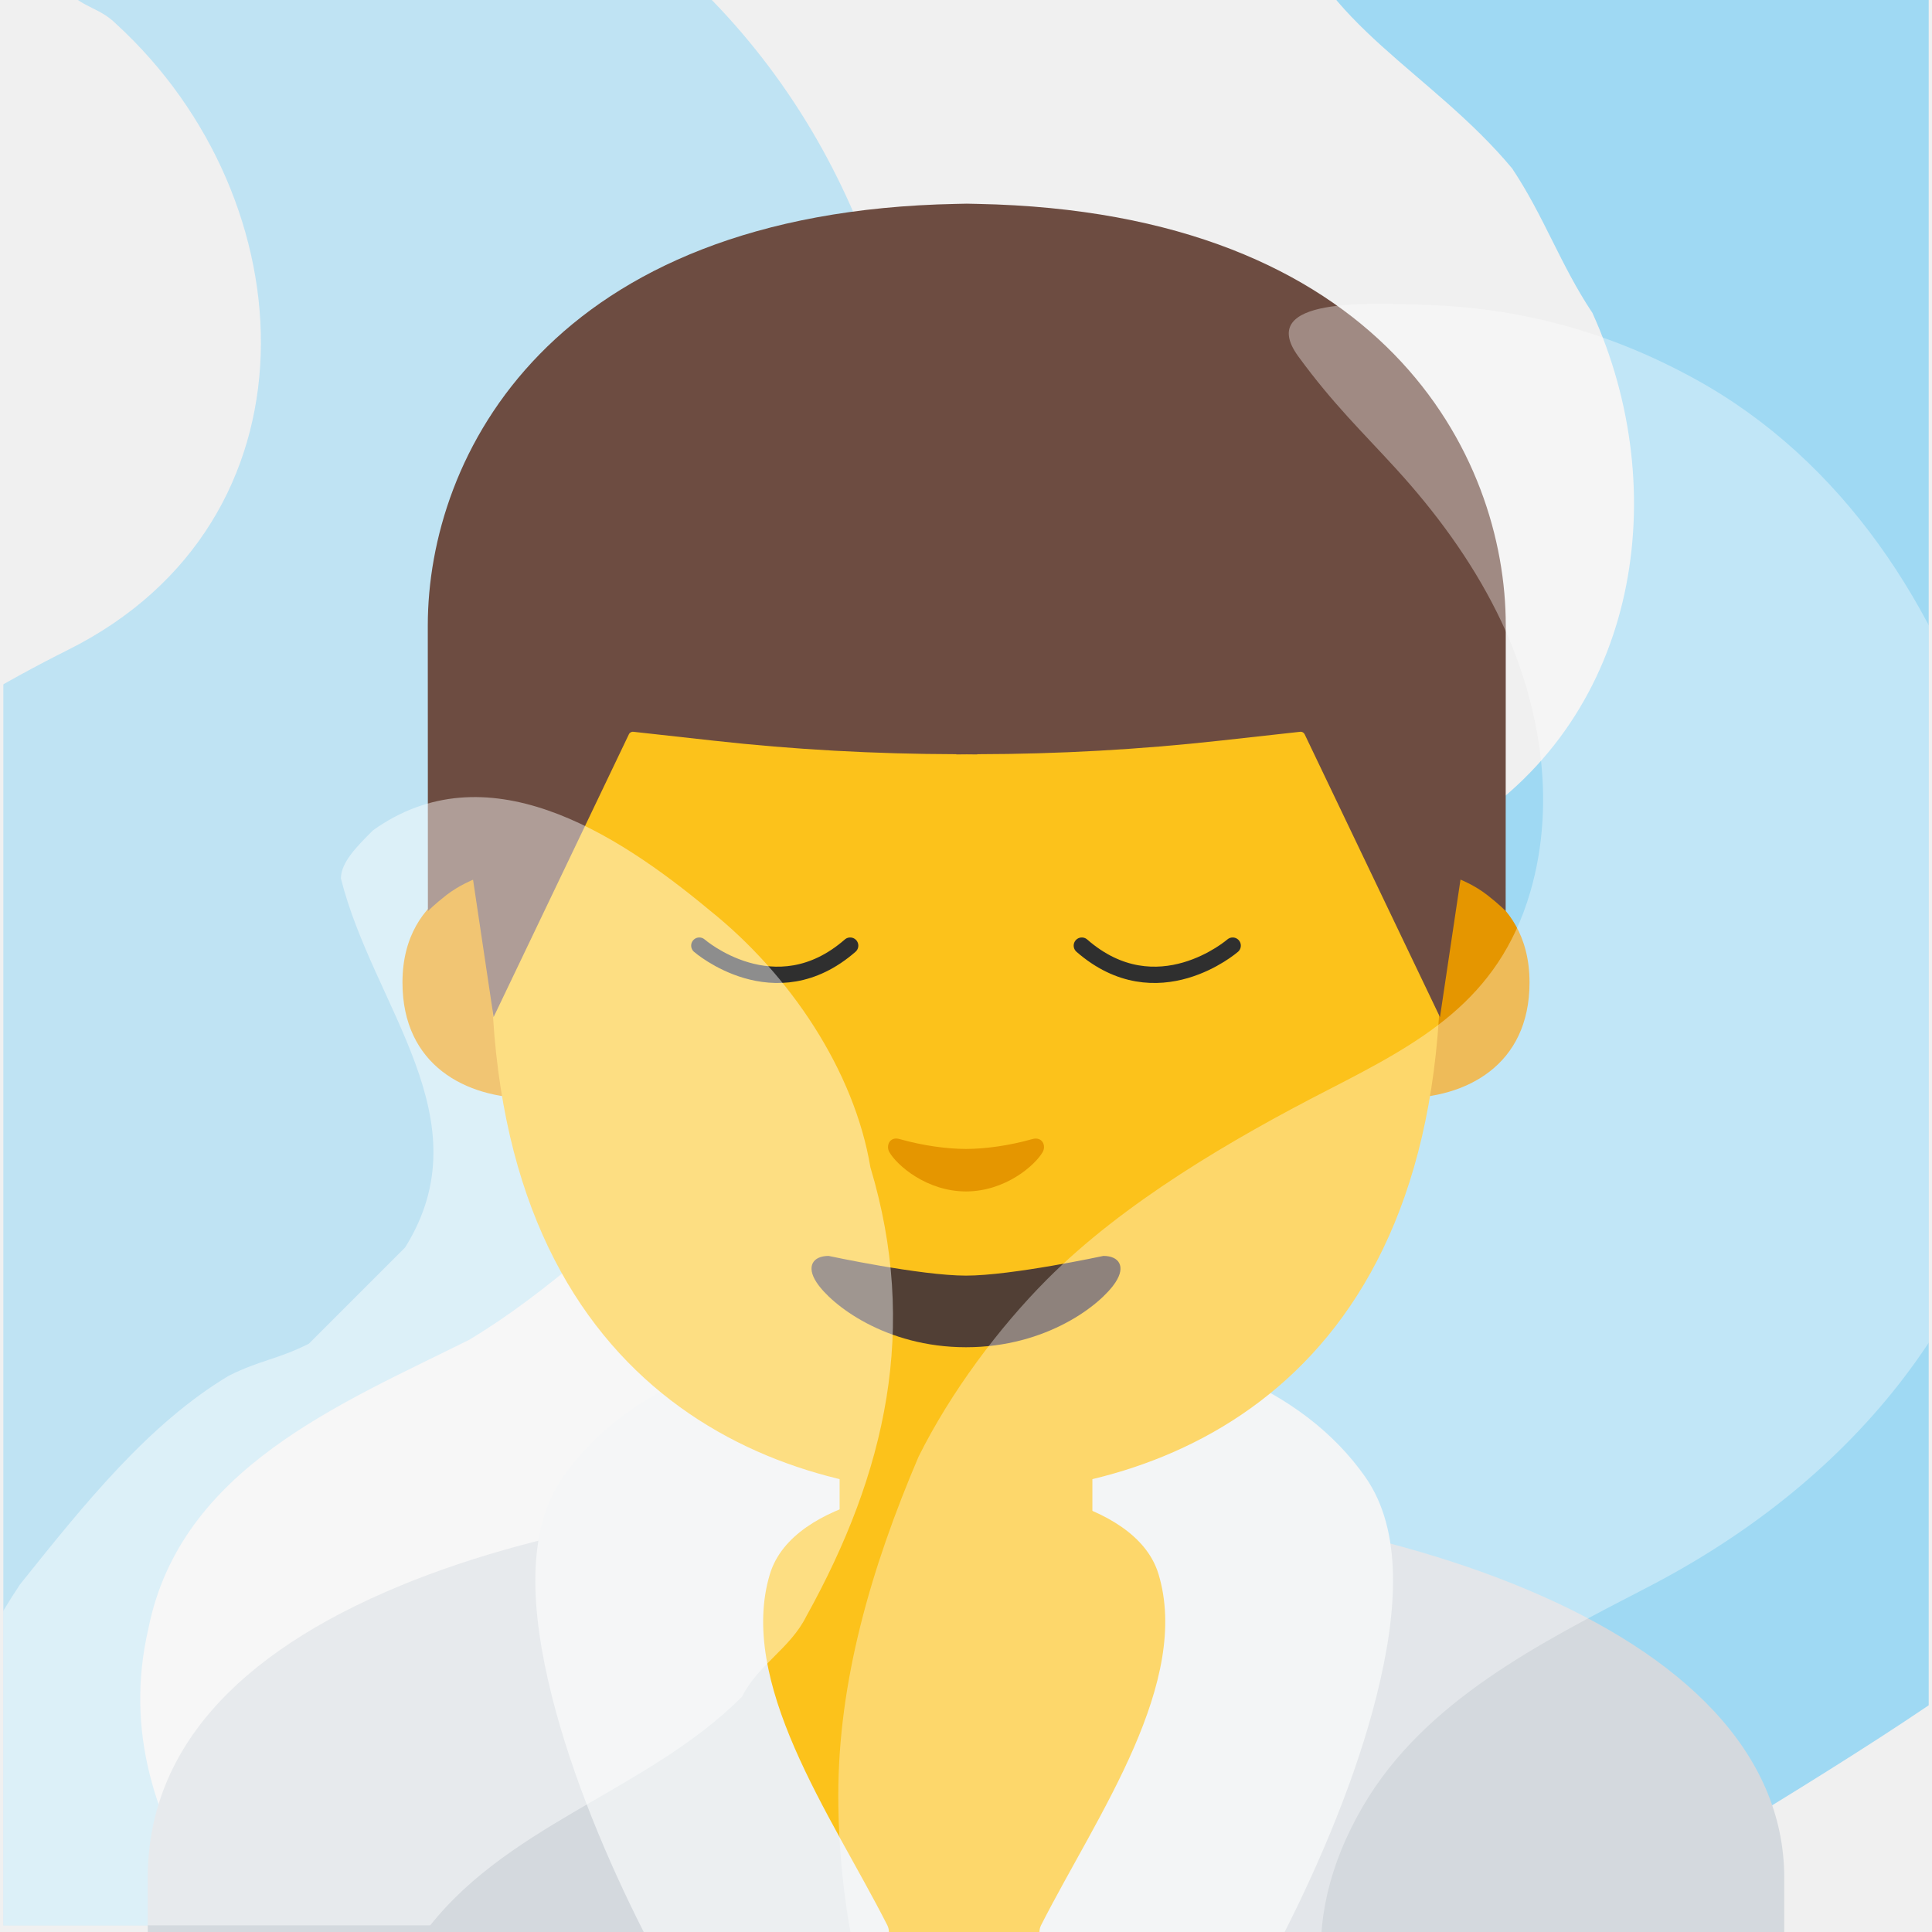
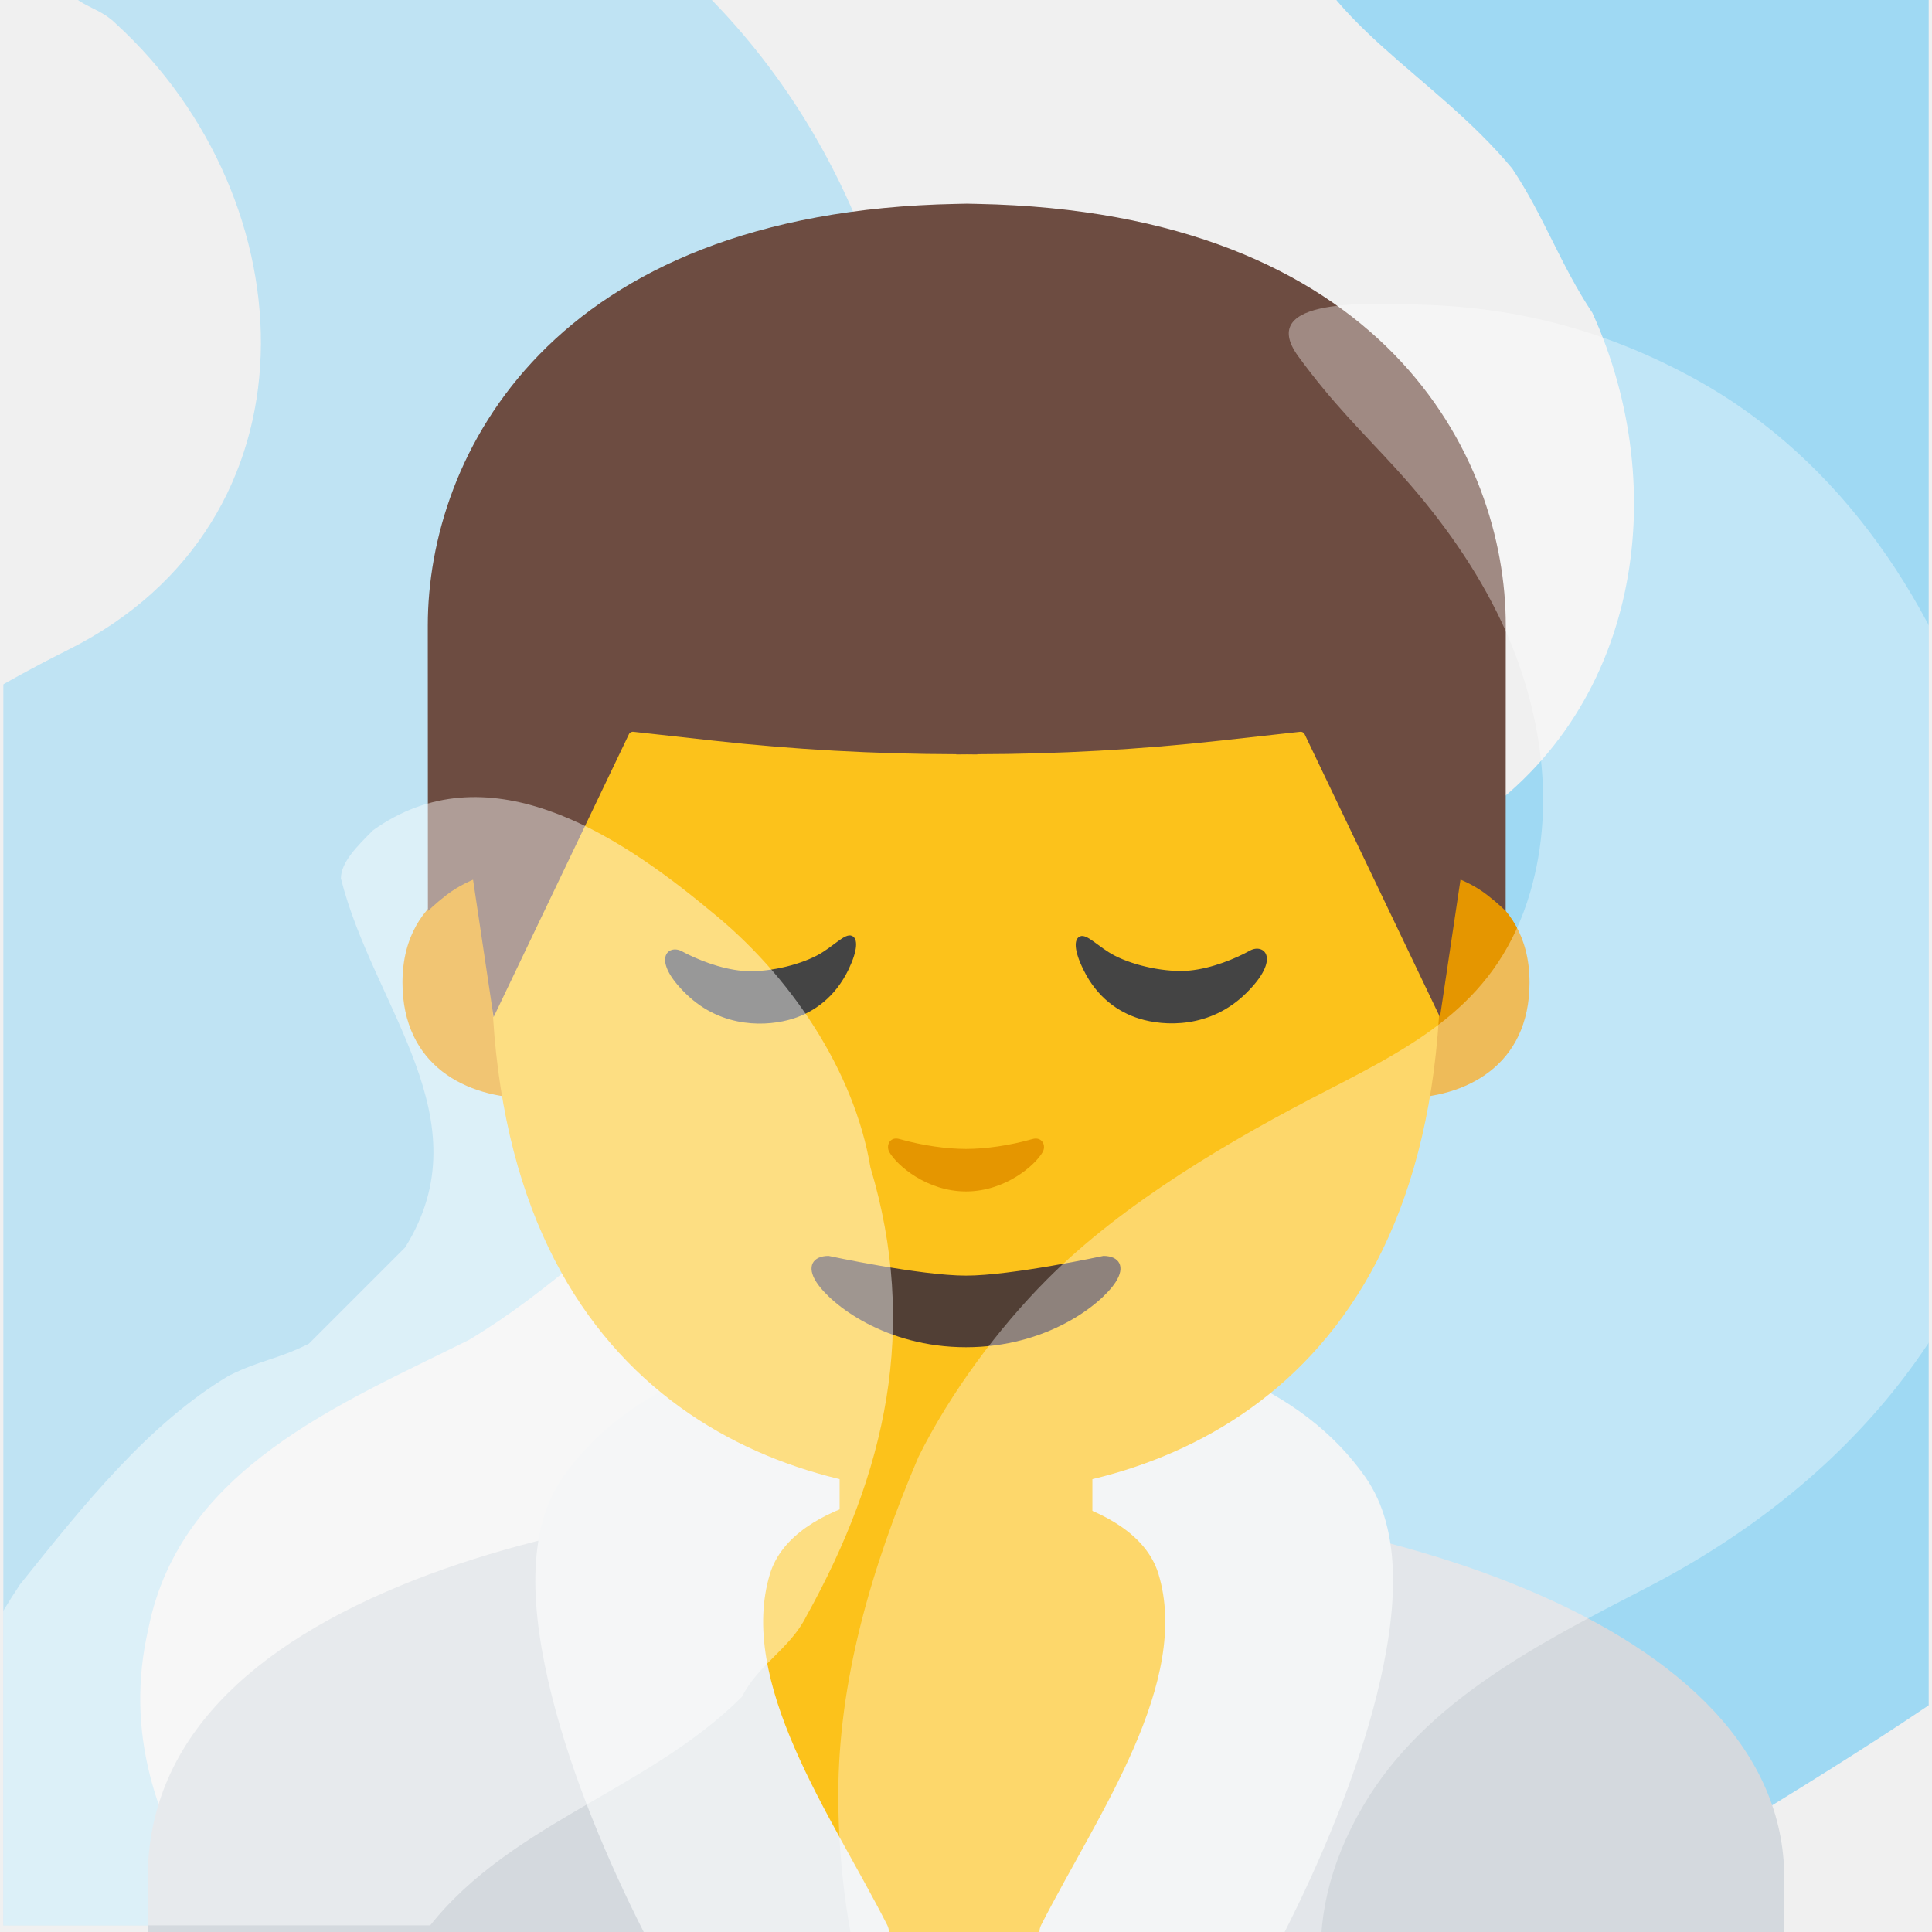
- <svg xmlns="http://www.w3.org/2000/svg" xmlns:xlink="http://www.w3.org/1999/xlink" width="128" height="128">
-   <defs>
+ <svg xmlns="http://www.w3.org/2000/svg" xmlns:xlink="http://www.w3.org/1999/xlink" width="128" height="128" version="1.1" id="svg14">
+   <defs id="defs1">
    <path id="a" d="M4 4h120v120H4z" />
    <clipPath id="c">
-       <use xlink:href="#a" width="100%" height="100%" overflow="visible" />
+       <use xlink:href="#a" width="100%" height="100%" overflow="visible" id="use1" />
    </clipPath>
    <path d="M12 121.06V132h104v-10.94c0-16.79-26.35-25.09-52-25.06-25.49.03-52 7.28-52 25.06z" id="b" />
  </defs>
-   <g clip-path="url(#c)" transform="matrix(1.063 0 0 1.063 -4.031 -4.252)" opacity=".45" stroke-width=".941">
-     <path d="M18.04 143.5c-11-1-23-1-32-10-5-5-9-11-11-18-2-8-4-16-3-24 1-7 3-14 6-21 2-4 5-8 8-11 7-6 14-11 22-15 16-8 15-28 3-39-1-1-2-1-3-2-1-2-3-5-2-6 2-10 15-3 23-4 5 0 10 3 14 6 12 9 18 23 18 38-1 7-1 15-4 22l-6 12c-1 2-2 3-4 5-5 4-9 8-14 11-8 4-18 8-20 18-3 13 8 22 14 32v3c-2 2-5 4-9 3z" fill="#83d3f7" />
+   <g clip-path="url(#c)" transform="matrix(1.063 0 0 1.063 -4.031 -4.252)" opacity=".45" stroke-width=".941" id="g1">
+     <path d="M18.04 143.5c-11-1-23-1-32-10-5-5-9-11-11-18-2-8-4-16-3-24 1-7 3-14 6-21 2-4 5-8 8-11 7-6 14-11 22-15 16-8 15-28 3-39-1-1-2-1-3-2-1-2-3-5-2-6 2-10 15-3 23-4 5 0 10 3 14 6 12 9 18 23 18 38-1 7-1 15-4 22l-6 12c-1 2-2 3-4 5-5 4-9 8-14 11-8 4-18 8-20 18-3 13 8 22 14 32v3c-2 2-5 4-9 3z" fill="#83d3f7" id="path1" />
  </g>
-   <g clip-path="url(#c)" transform="matrix(1.063 0 0 1.063 -4.031 -4.252)" opacity=".45" stroke-width=".941">
-     <path d="M93.04-6.5c10 0 20 2 30 2 27 9 35 41 33 67-1 5-2 10-4 15-1 2-2 5-3 7-10 19-29 28-46 39-16 16-2 39 13 51 1 1 3 4 2 6-11 7-25 1-37 1-3 0-6-2-9-3-8-4-13-10-18-18-4-7-6-14-8-22-2-11-1-21 1-32 2-5 3-9 5-14 3-6 7-11 12-16 9-9 20-14 31-21s13-21 8-32c-2-3-3-6-5-9-5-6-12-9-14-16-1-3 5-5 9-5z" fill="#3bbcf7" />
+   <g clip-path="url(#c)" transform="matrix(1.063 0 0 1.063 -4.031 -4.252)" opacity=".45" stroke-width=".941" id="g2">
+     <path d="M93.04-6.5c10 0 20 2 30 2 27 9 35 41 33 67-1 5-2 10-4 15-1 2-2 5-3 7-10 19-29 28-46 39-16 16-2 39 13 51 1 1 3 4 2 6-11 7-25 1-37 1-3 0-6-2-9-3-8-4-13-10-18-18-4-7-6-14-8-22-2-11-1-21 1-32 2-5 3-9 5-14 3-6 7-11 12-16 9-9 20-14 31-21s13-21 8-32c-2-3-3-6-5-9-5-6-12-9-14-16-1-3 5-5 9-5z" fill="#3bbcf7" id="path2" />
  </g>
-   <path d="M64 98.857c-14.489.022-27.776 2.201-37.396 6.166-11.162 4.593-16.817 11.12-16.817 19.41V128H118.213v-3.566c0-16.796-27.202-25.577-54.074-25.577H64z" fill="#d4d9de" />
-   <path d="M64.043 98.688c-8.738 0-15.33 2.382-19.592 7.091-4.103 4.54-5.176 10.459-4.814 14.551L42.8 128h39.444l6.109-7.52c.403-4.113-.638-10.152-4.784-14.734-4.241-4.677-10.81-7.058-19.527-7.058z" fill="#fcc21b" />
-   <path style="line-height:normal;font-variant-ligatures:normal;font-variant-position:normal;font-variant-caps:normal;font-variant-numeric:normal;font-variant-alternates:normal;font-variant-east-asian:normal;font-feature-settings:normal;text-indent:0;text-align:start;text-decoration-line:none;text-decoration-style:solid;text-decoration-color:#000;text-transform:none;text-orientation:mixed;shape-padding:0;isolation:auto;mix-blend-mode:normal" d="M58.465 88.645c-9.019.168-16.98 3.248-21.153 9.2-2.502 3.564-2.152 8.903-.761 14.48 1.348 5.404 3.765 11.075 6.097 15.675h16.245a1 1 0 0 0-.108-.453c-1.856-3.654-4.384-7.702-6.139-11.742-1.755-4.04-2.7-8.006-1.638-11.516.78-2.582 3.575-4.093 6.353-4.89a22.151 22.151 0 0 1 3.713-.715c.44-.046.773-.063 1.024-.07a1 1 0 0 0 .422.05h.003c.081-.01.148-.018.23-.035.043-.009.086-.018.161-.043.016-.006.072-.056.092-.06.31-.06.6-.145.873-.243.274.098.563.183.875.242.02.005.076.055.092.06.074.026.118.035.16.044.083.017.15.026.23.035h.004a1 1 0 0 0 .422-.05c.251.007.583.024 1.024.07a22.17 22.17 0 0 1 3.714.714c2.78.798 5.574 2.309 6.354 4.891 1.062 3.51.117 7.475-1.639 11.516-1.755 4.04-4.284 8.088-6.14 11.742a1 1 0 0 0-.108.453h16.244c2.332-4.6 4.75-10.271 6.098-15.676 1.391-5.576 1.743-10.915-.76-14.478-4.173-5.953-12.135-9.033-21.154-9.201a43.295 43.295 0 0 0-3.928.107 1 1 0 0 0-.676.334s-.357.407-.812 1.012a19.617 19.617 0 0 0-.81-1.012 1 1 0 0 0-.676-.334 43.295 43.295 0 0 0-3.928-.107z" color="#000" font-weight="400" font-family="sans-serif" white-space="normal" overflow="visible" fill="#eceff1" stroke-width="2" stroke-linecap="round" stroke-linejoin="round" stroke-miterlimit="10" />
-   <g clip-path="url(#c)">
-     <defs>
+   <path d="M64 98.857c-14.489.022-27.776 2.201-37.396 6.166-11.162 4.593-16.817 11.12-16.817 19.41V128H118.213v-3.566c0-16.796-27.202-25.577-54.074-25.577H64z" fill="#d4d9de" id="path3" />
+   <path d="M64.043 98.688c-8.738 0-15.33 2.382-19.592 7.091-4.103 4.54-5.176 10.459-4.814 14.551L42.8 128h39.444l6.109-7.52c.403-4.113-.638-10.152-4.784-14.734-4.241-4.677-10.81-7.058-19.527-7.058z" fill="#fcc21b" id="path4" />
+   <path style="line-height:normal;font-variant-ligatures:normal;font-variant-position:normal;font-variant-caps:normal;font-variant-numeric:normal;font-variant-alternates:normal;font-variant-east-asian:normal;font-feature-settings:normal;text-indent:0;text-align:start;text-decoration-line:none;text-decoration-style:solid;text-decoration-color:#000;text-transform:none;text-orientation:mixed;shape-padding:0;isolation:auto;mix-blend-mode:normal" d="M58.465 88.645c-9.019.168-16.98 3.248-21.153 9.2-2.502 3.564-2.152 8.903-.761 14.48 1.348 5.404 3.765 11.075 6.097 15.675h16.245a1 1 0 0 0-.108-.453c-1.856-3.654-4.384-7.702-6.139-11.742-1.755-4.04-2.7-8.006-1.638-11.516.78-2.582 3.575-4.093 6.353-4.89a22.151 22.151 0 0 1 3.713-.715c.44-.046.773-.063 1.024-.07a1 1 0 0 0 .422.05h.003c.081-.01.148-.018.23-.035.043-.009.086-.018.161-.043.016-.006.072-.056.092-.06.31-.06.6-.145.873-.243.274.098.563.183.875.242.02.005.076.055.092.06.074.026.118.035.16.044.083.017.15.026.23.035h.004a1 1 0 0 0 .422-.05c.251.007.583.024 1.024.07a22.17 22.17 0 0 1 3.714.714c2.78.798 5.574 2.309 6.354 4.891 1.062 3.51.117 7.475-1.639 11.516-1.755 4.04-4.284 8.088-6.14 11.742a1 1 0 0 0-.108.453h16.244c2.332-4.6 4.75-10.271 6.098-15.676 1.391-5.576 1.743-10.915-.76-14.478-4.173-5.953-12.135-9.033-21.154-9.201a43.295 43.295 0 0 0-3.928.107 1 1 0 0 0-.676.334s-.357.407-.812 1.012a19.617 19.617 0 0 0-.81-1.012 1 1 0 0 0-.676-.334 43.295 43.295 0 0 0-3.928-.107z" color="#000" font-weight="400" font-family="sans-serif" white-space="normal" overflow="visible" fill="#eceff1" stroke-width="2" stroke-linecap="round" stroke-linejoin="round" stroke-miterlimit="10" id="path5" />
+   <g clip-path="url(#c)" id="g5">
+     <defs id="defs5">
      <path id="d" d="M64 4.03h-.04c-45.43.24-36.12 52.14-36.12 52.14s5.1 8.99 5.1 8.81c-.03-1.41.46-6.89.46-6.89l-2.68-2.92s3.89-25.44 6.79-24.91c4.45.81 26.54 2 26.57 2 7.83 0 14.92-.36 19.37-1.17 2.9-.53 9.64 1.7 10.68 4.45 1.33 3.54 3.13 19.71 3.13 19.71l-2.68 2.83s.49 5.51.46 6.89c0 .18 5.1-8.81 5.1-8.81S109.44 4.27 64 4.03z" />
    </defs>
  </g>
-   <path d="M63.143 108.819c-4.147 0-7.516-3.19-7.516-7.137v-8.93h16.746v8.93c0 3.927-3.37 7.137-7.516 7.137z" fill="#fcc21b" />
-   <g stroke-width="1.36" fill="#e59600">
-     <path d="M95.549 57.857s5.786 1 5.786 7.235c0 5.5-4.22 7.668-8.44 7.668V57.857zM32.451 57.857s-5.786 1-5.786 7.235c0 5.5 4.22 7.668 8.44 7.668V57.857z" />
+   <path d="M63.143 108.819c-4.147 0-7.516-3.19-7.516-7.137v-8.93h16.746v8.93c0 3.927-3.37 7.137-7.516 7.137z" fill="#fcc21b" id="path6" />
+   <g stroke-width="1.36" fill="#e59600" id="g7">
+     <path d="M95.549 57.857s5.786 1 5.786 7.235c0 5.5-4.22 7.668-8.44 7.668V57.857zM32.451 57.857s-5.786 1-5.786 7.235c0 5.5 4.22 7.668 8.44 7.668V57.857z" id="path7" />
  </g>
-   <path d="M64 17.06c-24.931 0-31.453 19.329-31.453 46.48 0 28.152 18.094 35.431 31.453 35.431 13.16 0 31.453-7.073 31.453-35.43C95.453 36.38 88.93 17.06 64 17.06z" fill="#fcc21b" />
-   <path d="M73.102 83.208S67.034 84.513 64 84.513c-3.034 0-9.102-1.305-9.102-1.305-1.044 0-1.493.698-.801 1.75.963 1.47 4.55 4.3 9.903 4.3 5.352 0 8.94-2.83 9.903-4.3.692-1.052.243-1.75-.8-1.75z" fill="#513f35" />
-   <path d="M68.397 75.466c-1.552.441-3.154.654-4.397.654-1.243 0-2.845-.213-4.397-.654-.661-.191-.919.441-.683.86.492.868 2.47 2.61 5.08 2.61s4.588-1.742 5.08-2.61c.243-.419-.022-1.044-.683-.86z" fill="#e59600" />
-   <path d="M64.75 13.509s-.485-.015-.699-.015c-.213 0-.698.015-.698.015-26.902.522-35.011 16.704-35.011 27.93 0 10.911.007 18.925.007 18.925s.426-.44 1.22-1.058c.846-.655 1.772-1.022 1.772-1.022l1.36 9.102 8.963-18.734a.291.291 0 0 1 .301-.169l5.316.588c5.338.596 10.705.883 16.072.897v.015c.235 0 .463-.007.699-.007.235 0 .463.007.698.007v-.015a148.741 148.741 0 0 0 16.072-.897l5.316-.588a.291.291 0 0 1 .301.17l8.963 18.733 1.36-9.11s.933.368 1.772 1.022c.794.618 1.22 1.06 1.22 1.06s.007-8.015.007-18.926c.008-11.22-8.102-27.401-35.011-27.923z" fill="#6d4c41" />
-   <path d="M46.332 62.65s5.006 4.355 9.994 0M81.668 62.65s-5.006 4.355-9.994 0" fill="none" fill-rule="evenodd" stroke="#2f2f2f" stroke-width="1.08" stroke-linecap="round" stroke-linejoin="round" />
-   <g clip-path="url(#c)" transform="matrix(1.063 0 0 1.06736 -4.031 -4.352)" opacity=".35" stroke-width=".939">
-     <path d="M97.04 156.5c-8-1-17 1-24-5-11-9-17-22-17-36 0-7 2-14 5-21 2-4 5-8 8-11 4.79-4.79 11.53-8.71 17.52-11.77 5.74-2.94 10.61-5.51 12.6-12.26 1.69-5.73.6-12.03-2.07-17.38-1.64-3.28-3.84-6.25-6.32-8.95-2.05-2.24-3.89-3.98-6.06-6.94-2.72-3.72 4.61-3.29 7.66-3.21 6.14.17 11.67 1.66 17.08 4.62 9.22 5.05 15.16 14.19 18.15 24.07 1.93 6.37 2.79 13.15 2.44 19.81-2.04 14.29-11.23 24.77-23.6 31.13-6.69 3.45-13.86 7.05-17.68 13.54-8.82 14.97 6.52 26.47 14.27 37.33 0 0-1 1-1 2-.99 1.01-2.99 1.01-4.99 1.01z" fill="#fff" />
+   <path d="M64 17.06c-24.931 0-31.453 19.329-31.453 46.48 0 28.152 18.094 35.431 31.453 35.431 13.16 0 31.453-7.073 31.453-35.43C95.453 36.38 88.93 17.06 64 17.06z" fill="#fcc21b" id="path8" />
+   <path d="M73.102 83.208S67.034 84.513 64 84.513c-3.034 0-9.102-1.305-9.102-1.305-1.044 0-1.493.698-.801 1.75.963 1.47 4.55 4.3 9.903 4.3 5.352 0 8.94-2.83 9.903-4.3.692-1.052.243-1.75-.8-1.75z" fill="#513f35" id="path9" />
+   <path d="M68.397 75.466c-1.552.441-3.154.654-4.397.654-1.243 0-2.845-.213-4.397-.654-.661-.191-.919.441-.683.86.492.868 2.47 2.61 5.08 2.61s4.588-1.742 5.08-2.61c.243-.419-.022-1.044-.683-.86z" fill="#e59600" id="path10" />
+   <path d="M64.75 13.509s-.485-.015-.699-.015c-.213 0-.698.015-.698.015-26.902.522-35.011 16.704-35.011 27.93 0 10.911.007 18.925.007 18.925s.426-.44 1.22-1.058c.846-.655 1.772-1.022 1.772-1.022l1.36 9.102 8.963-18.734a.291.291 0 0 1 .301-.169l5.316.588c5.338.596 10.705.883 16.072.897v.015c.235 0 .463-.007.699-.007.235 0 .463.007.698.007v-.015a148.741 148.741 0 0 0 16.072-.897l5.316-.588a.291.291 0 0 1 .301.17l8.963 18.733 1.36-9.11s.933.368 1.772 1.022c.794.618 1.22 1.06 1.22 1.06s.007-8.015.007-18.926c.008-11.22-8.102-27.401-35.011-27.923z" fill="#6d4c41" id="path11" />
+   <g clip-path="url(#c)" transform="matrix(1.063 0 0 1.06736 -4.031 -4.352)" opacity=".35" stroke-width=".939" id="g13">
+     <path d="M97.04 156.5c-8-1-17 1-24-5-11-9-17-22-17-36 0-7 2-14 5-21 2-4 5-8 8-11 4.79-4.79 11.53-8.71 17.52-11.77 5.74-2.94 10.61-5.51 12.6-12.26 1.69-5.73.6-12.03-2.07-17.38-1.64-3.28-3.84-6.25-6.32-8.95-2.05-2.24-3.89-3.98-6.06-6.94-2.72-3.72 4.61-3.29 7.66-3.21 6.14.17 11.67 1.66 17.08 4.62 9.22 5.05 15.16 14.19 18.15 24.07 1.93 6.37 2.79 13.15 2.44 19.81-2.04 14.29-11.23 24.77-23.6 31.13-6.69 3.45-13.86 7.05-17.68 13.54-8.82 14.97 6.52 26.47 14.27 37.33 0 0-1 1-1 2-.99 1.01-2.99 1.01-4.99 1.01z" fill="#fff" id="path13" />
  </g>
-   <g clip-path="url(#c)" transform="matrix(1.063 0 0 1.063 -4.031 -4.252)" opacity=".45" stroke-width=".941">
-     <path d="M25.04 152.75c-12-2-22-11-24-23-3-9-2-18 4-27 4-5 8-10 13-13 2-1 3-1 5-2l6-6c5-8-2-15-4-23 0-1 1-2 2-3 7-5 15 0 21 5 5 4 9 10 10 16 3 10 1 19-4 28-1 2-3 3-4 5-6 6-15 8-20 15-4 7 0 14 3 20 2 5-3 10-8 8z" fill="#fff" />
+   <path d="m 56.438,62.002 c 0.41,0.17 0.4,0.93 -0.22,2.23 -0.89,1.84 -2.29,2.82 -3.69,3.26 -1.62,0.51 -4.66,0.7 -7.06,-1.63 -2.39,-2.31 -1.2,-3.34 -0.28,-2.83 0.94,0.51 2.52,1.16 4.02,1.29 1.55,0.13 3.62,-0.34 4.92,-1.02 1.1,-0.58 1.84,-1.5 2.31,-1.3 z m 15.11,0.04 c -0.41,0.18 -0.4,0.93 0.24,2.22 0.9,1.83 2.31,2.8 3.71,3.23 1.62,0.5 4.66,0.67 7.05,-1.68 2.37,-2.33 1.18,-3.34 0.26,-2.83 -0.93,0.52 -2.52,1.18 -4.01,1.32 -1.55,0.14 -3.62,-0.31 -4.93,-0.98 -1.11,-0.57 -1.85,-1.49 -2.32,-1.28 z" style="clip-rule:evenodd;fill:#444444;fill-rule:nonzero;stroke-linecap:round;stroke-linejoin:round;stroke-miterlimit:2" id="path6-0" />
+   <g clip-path="url(#c)" transform="matrix(1.063 0 0 1.063 -4.031 -4.252)" opacity=".45" stroke-width=".941" id="g14">
+     <path d="M25.04 152.75c-12-2-22-11-24-23-3-9-2-18 4-27 4-5 8-10 13-13 2-1 3-1 5-2l6-6c5-8-2-15-4-23 0-1 1-2 2-3 7-5 15 0 21 5 5 4 9 10 10 16 3 10 1 19-4 28-1 2-3 3-4 5-6 6-15 8-20 15-4 7 0 14 3 20 2 5-3 10-8 8z" fill="#fff" id="path14" />
  </g>
</svg>
